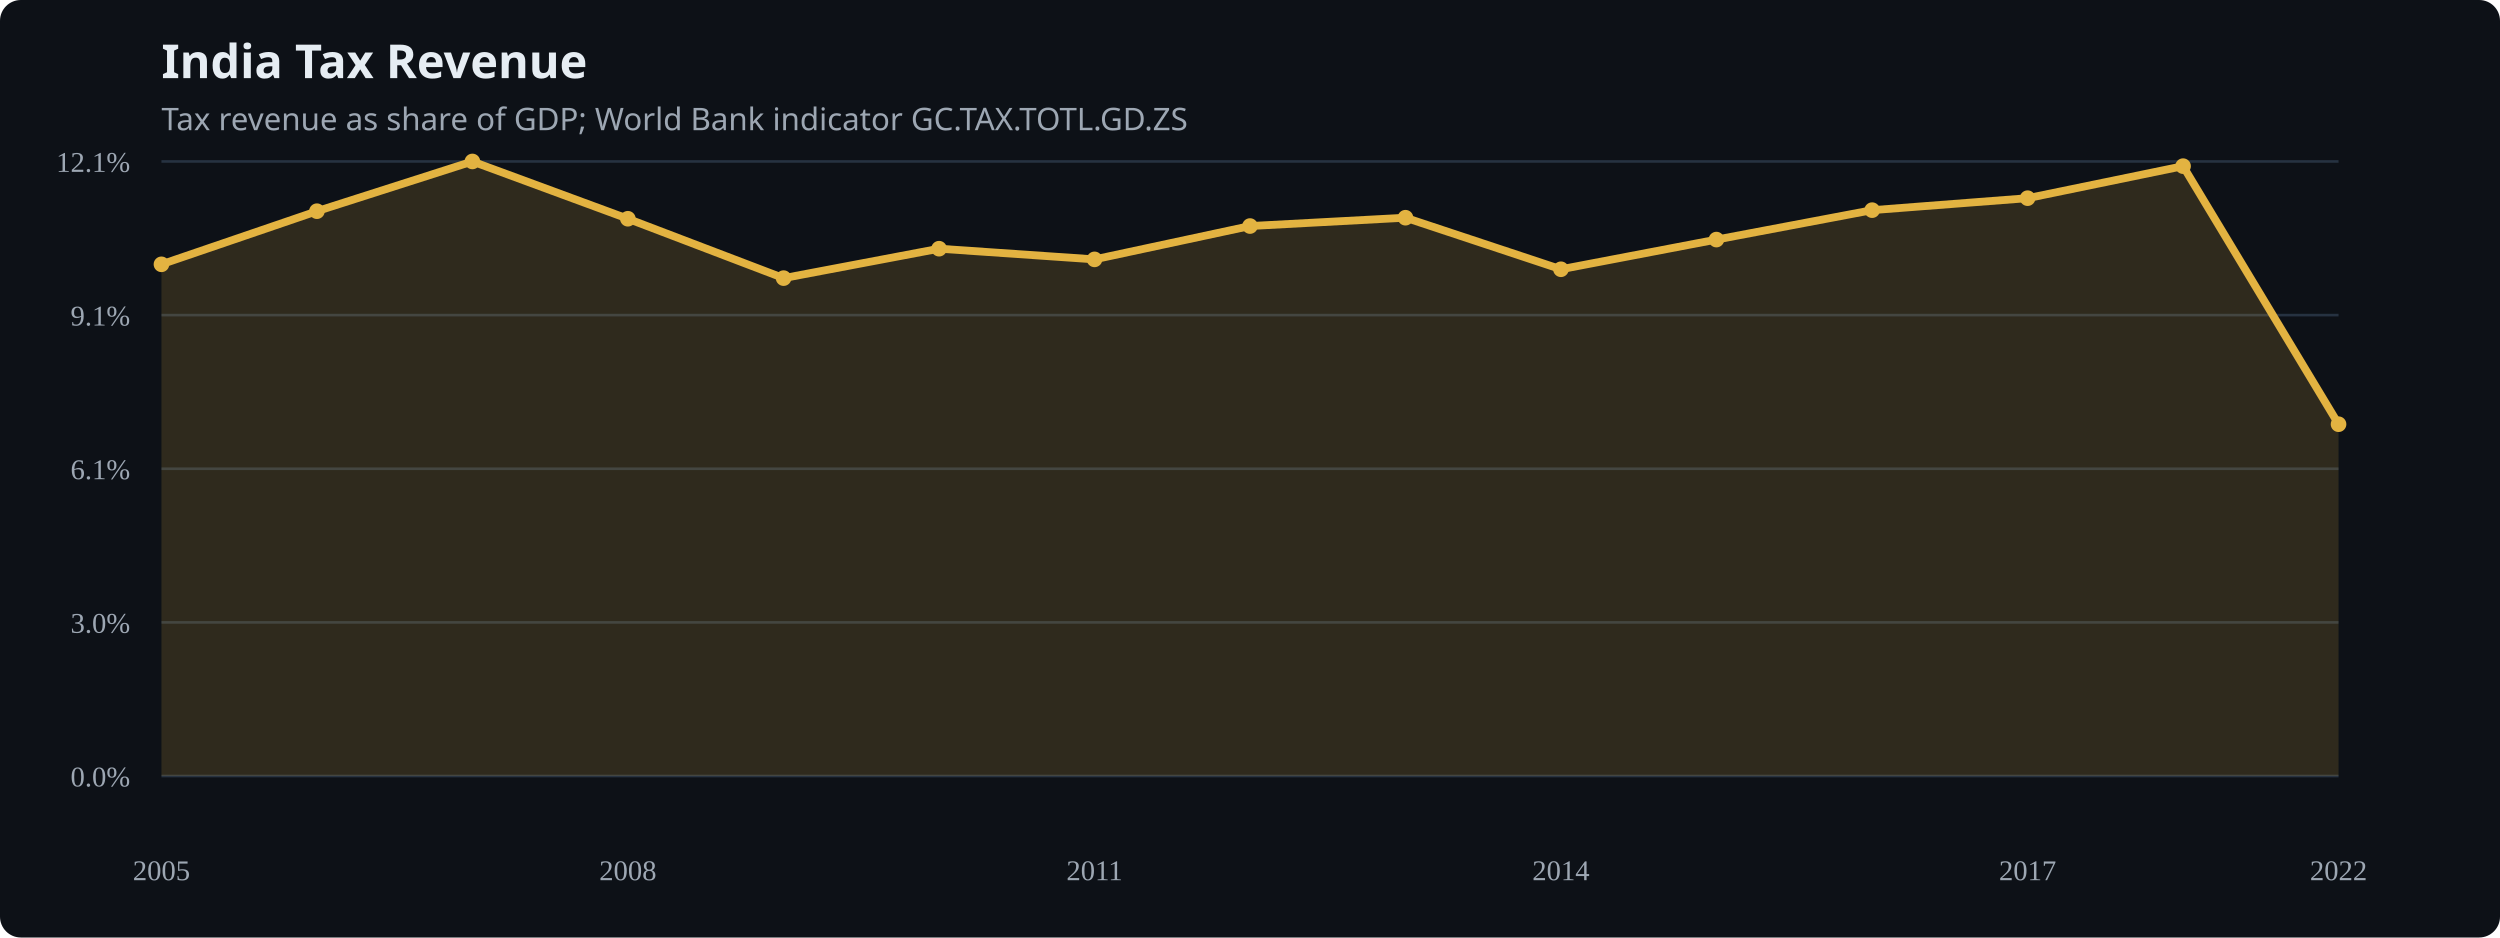
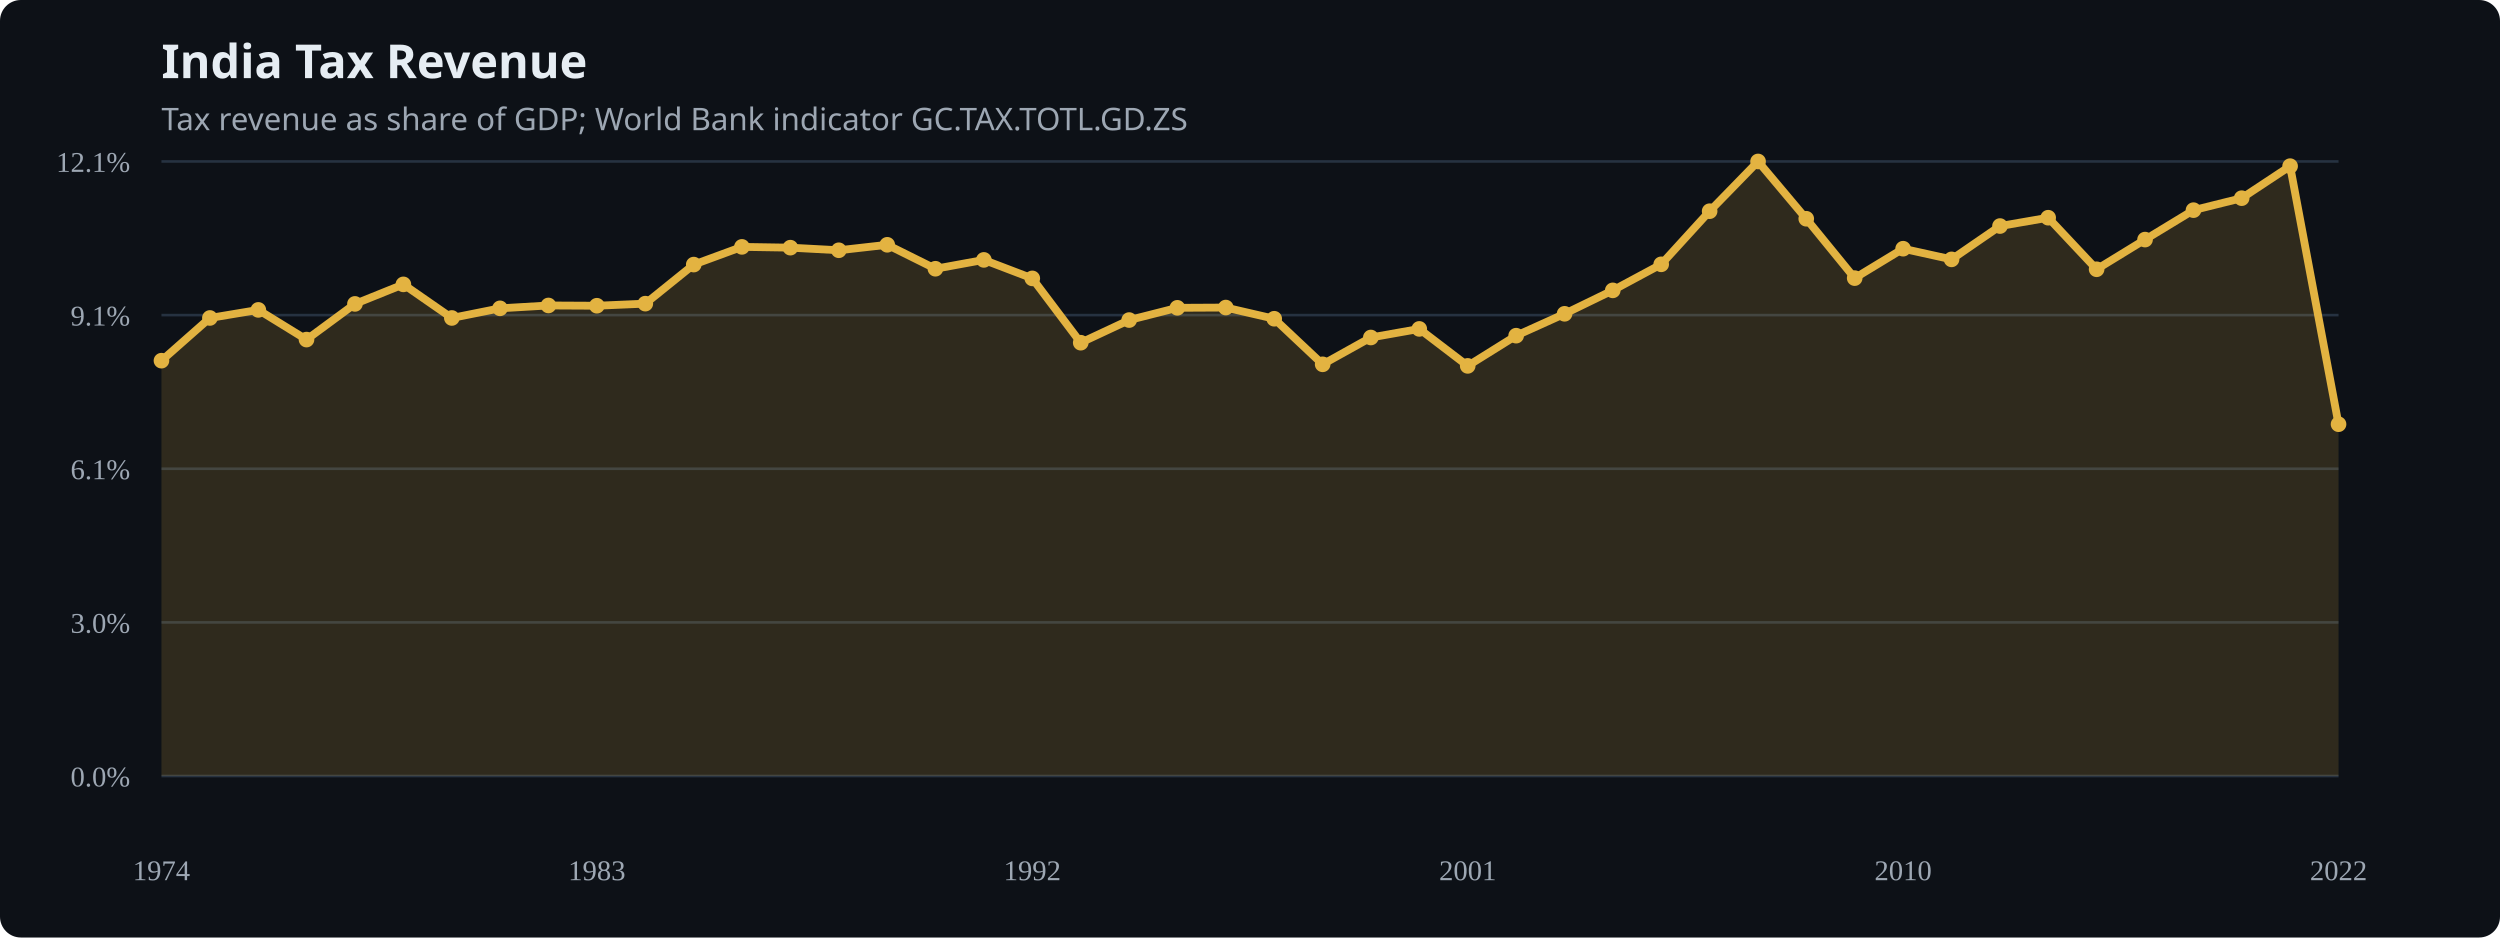
<svg xmlns="http://www.w3.org/2000/svg" width="960" height="360" viewBox="0 0 960 360" role="img" aria-label="India Tax Revenue">
  <rect width="100%" height="100%" fill="#0d1117" rx="8" />
  <text x="62" y="30" fill="#e6edf3" font-size="18" font-family="system-ui, sans-serif" font-weight="700">India Tax Revenue</text>
  <text x="62" y="50" fill="#9da7b3" font-size="12" font-family="system-ui, sans-serif">Tax revenue as share of GDP; World Bank indicator GC.TAX.TOTL.GD.ZS</text>
  <line x1="62" y1="62.0" x2="898" y2="62.0" stroke="#263241" stroke-width="1" />
  <text x="50" y="66.0" text-anchor="end" fill="#9da7b3" font-size="11">12.1%</text>
  <line x1="62" y1="121.0" x2="898" y2="121.0" stroke="#263241" stroke-width="1" />
  <text x="50" y="125.0" text-anchor="end" fill="#9da7b3" font-size="11">9.1%</text>
  <line x1="62" y1="180.0" x2="898" y2="180.0" stroke="#263241" stroke-width="1" />
  <text x="50" y="184.0" text-anchor="end" fill="#9da7b3" font-size="11">6.1%</text>
  <line x1="62" y1="239.0" x2="898" y2="239.0" stroke="#263241" stroke-width="1" />
  <text x="50" y="243.0" text-anchor="end" fill="#9da7b3" font-size="11">3.0%</text>
  <line x1="62" y1="298.0" x2="898" y2="298.0" stroke="#263241" stroke-width="1" />
  <text x="50" y="302.0" text-anchor="end" fill="#9da7b3" font-size="11">0.0%</text>
-   <polygon points="62,298 62.0,101.5 121.7,81.1 181.4,62.0 241.1,84.0 300.9,106.8 360.6,95.5 420.3,99.6 480.0,86.8 539.7,83.6 599.4,103.4 659.1,92.0 718.9,80.7 778.6,76.1 838.3,63.8 898.0,162.9 898,298" fill="#e3b341" opacity="0.16" />
-   <polyline points="62.0,101.5 121.7,81.1 181.4,62.0 241.1,84.0 300.9,106.8 360.6,95.5 420.3,99.6 480.0,86.8 539.7,83.6 599.4,103.4 659.1,92.0 718.9,80.7 778.6,76.1 838.3,63.8 898.0,162.9" fill="none" stroke="#e3b341" stroke-width="3" stroke-linejoin="round" stroke-linecap="round" />
-   <circle cx="62.0" cy="101.5" r="3" fill="#e3b341" />
-   <circle cx="121.7" cy="81.1" r="3" fill="#e3b341" />
-   <circle cx="181.4" cy="62.0" r="3" fill="#e3b341" />
-   <circle cx="241.1" cy="84.0" r="3" fill="#e3b341" />
-   <circle cx="300.9" cy="106.8" r="3" fill="#e3b341" />
-   <circle cx="360.6" cy="95.5" r="3" fill="#e3b341" />
-   <circle cx="420.3" cy="99.6" r="3" fill="#e3b341" />
-   <circle cx="480.0" cy="86.8" r="3" fill="#e3b341" />
-   <circle cx="539.7" cy="83.6" r="3" fill="#e3b341" />
-   <circle cx="599.4" cy="103.4" r="3" fill="#e3b341" />
-   <circle cx="659.1" cy="92.0" r="3" fill="#e3b341" />
-   <circle cx="718.9" cy="80.7" r="3" fill="#e3b341" />
-   <circle cx="778.6" cy="76.1" r="3" fill="#e3b341" />
-   <circle cx="838.3" cy="63.8" r="3" fill="#e3b341" />
+   <polygon points="62,298 62.0,138.5 80.6,122.1 99.2,119.0 117.7,130.4 136.3,116.7 154.9,109.2 173.5,122.1 192.0,118.4 210.6,117.3 229.2,117.4 247.8,116.6 266.4,101.6 284.9,94.8 303.5,95.1 322.1,96.1 340.7,94.0 359.2,103.2 377.8,99.8 396.4,106.9 415.0,131.6 433.6,122.9 452.1,118.2 470.7,118.1 489.3,122.4 507.9,139.9 526.4,129.6 545.0,126.3 563.6,140.5 582.2,128.9 600.8,120.5 619.3,111.5 637.9,101.5 656.5,81.1 675.1,62.0 693.6,84.0 712.2,106.8 730.8,95.5 749.4,99.6 768.0,86.8 786.5,83.6 805.1,103.4 823.7,92.0 842.3,80.7 860.8,76.1 879.4,63.8 898.0,162.9 898,298" fill="#e3b341" opacity="0.16" />
+   <polyline points="62.0,138.5 80.6,122.1 99.2,119.0 117.7,130.4 136.3,116.7 154.9,109.2 173.5,122.1 192.0,118.4 210.6,117.3 229.2,117.4 247.8,116.6 266.4,101.6 284.9,94.8 303.5,95.1 322.1,96.1 340.7,94.0 359.2,103.2 377.8,99.8 396.4,106.9 415.0,131.6 433.6,122.9 452.1,118.2 470.7,118.1 489.3,122.4 507.9,139.9 526.4,129.6 545.0,126.3 563.6,140.5 582.2,128.9 600.8,120.5 619.3,111.5 637.9,101.5 656.5,81.1 675.1,62.0 693.6,84.0 712.2,106.8 730.8,95.5 749.4,99.6 768.0,86.8 786.5,83.6 805.1,103.4 823.7,92.0 842.3,80.7 860.8,76.1 879.4,63.8 898.0,162.9" fill="none" stroke="#e3b341" stroke-width="3" stroke-linejoin="round" stroke-linecap="round" />
+   <circle cx="62.0" cy="138.5" r="3" fill="#e3b341" />
+   <circle cx="80.6" cy="122.1" r="3" fill="#e3b341" />
+   <circle cx="99.2" cy="119.0" r="3" fill="#e3b341" />
+   <circle cx="117.7" cy="130.4" r="3" fill="#e3b341" />
+   <circle cx="136.3" cy="116.7" r="3" fill="#e3b341" />
+   <circle cx="154.9" cy="109.2" r="3" fill="#e3b341" />
+   <circle cx="173.5" cy="122.1" r="3" fill="#e3b341" />
+   <circle cx="192.0" cy="118.4" r="3" fill="#e3b341" />
+   <circle cx="210.6" cy="117.3" r="3" fill="#e3b341" />
+   <circle cx="229.2" cy="117.4" r="3" fill="#e3b341" />
+   <circle cx="247.8" cy="116.6" r="3" fill="#e3b341" />
+   <circle cx="266.4" cy="101.6" r="3" fill="#e3b341" />
+   <circle cx="284.9" cy="94.8" r="3" fill="#e3b341" />
+   <circle cx="303.5" cy="95.1" r="3" fill="#e3b341" />
+   <circle cx="322.1" cy="96.1" r="3" fill="#e3b341" />
+   <circle cx="340.7" cy="94.0" r="3" fill="#e3b341" />
+   <circle cx="359.2" cy="103.2" r="3" fill="#e3b341" />
+   <circle cx="377.8" cy="99.8" r="3" fill="#e3b341" />
+   <circle cx="396.4" cy="106.9" r="3" fill="#e3b341" />
+   <circle cx="415.0" cy="131.6" r="3" fill="#e3b341" />
+   <circle cx="433.6" cy="122.9" r="3" fill="#e3b341" />
+   <circle cx="452.1" cy="118.2" r="3" fill="#e3b341" />
+   <circle cx="470.7" cy="118.1" r="3" fill="#e3b341" />
+   <circle cx="489.3" cy="122.4" r="3" fill="#e3b341" />
+   <circle cx="507.9" cy="139.9" r="3" fill="#e3b341" />
+   <circle cx="526.4" cy="129.6" r="3" fill="#e3b341" />
+   <circle cx="545.0" cy="126.3" r="3" fill="#e3b341" />
+   <circle cx="563.6" cy="140.5" r="3" fill="#e3b341" />
+   <circle cx="582.2" cy="128.9" r="3" fill="#e3b341" />
+   <circle cx="600.8" cy="120.5" r="3" fill="#e3b341" />
+   <circle cx="619.3" cy="111.5" r="3" fill="#e3b341" />
+   <circle cx="637.9" cy="101.5" r="3" fill="#e3b341" />
+   <circle cx="656.5" cy="81.1" r="3" fill="#e3b341" />
+   <circle cx="675.1" cy="62.0" r="3" fill="#e3b341" />
+   <circle cx="693.6" cy="84.0" r="3" fill="#e3b341" />
+   <circle cx="712.2" cy="106.8" r="3" fill="#e3b341" />
+   <circle cx="730.8" cy="95.5" r="3" fill="#e3b341" />
+   <circle cx="749.4" cy="99.6" r="3" fill="#e3b341" />
+   <circle cx="768.0" cy="86.8" r="3" fill="#e3b341" />
+   <circle cx="786.5" cy="83.6" r="3" fill="#e3b341" />
+   <circle cx="805.1" cy="103.4" r="3" fill="#e3b341" />
+   <circle cx="823.7" cy="92.0" r="3" fill="#e3b341" />
+   <circle cx="842.3" cy="80.7" r="3" fill="#e3b341" />
+   <circle cx="860.8" cy="76.1" r="3" fill="#e3b341" />
+   <circle cx="879.4" cy="63.8" r="3" fill="#e3b341" />
  <circle cx="898.0" cy="162.9" r="3" fill="#e3b341" />
-   <text x="62.0" y="338" text-anchor="middle" fill="#9da7b3" font-size="11">2005</text>
-   <text x="241.1" y="338" text-anchor="middle" fill="#9da7b3" font-size="11">2008</text>
-   <text x="420.3" y="338" text-anchor="middle" fill="#9da7b3" font-size="11">2011</text>
-   <text x="599.4" y="338" text-anchor="middle" fill="#9da7b3" font-size="11">2014</text>
-   <text x="778.6" y="338" text-anchor="middle" fill="#9da7b3" font-size="11">2017</text>
+   <text x="62.0" y="338" text-anchor="middle" fill="#9da7b3" font-size="11">1974</text>
+   <text x="229.2" y="338" text-anchor="middle" fill="#9da7b3" font-size="11">1983</text>
+   <text x="396.4" y="338" text-anchor="middle" fill="#9da7b3" font-size="11">1992</text>
+   <text x="563.6" y="338" text-anchor="middle" fill="#9da7b3" font-size="11">2001</text>
+   <text x="730.8" y="338" text-anchor="middle" fill="#9da7b3" font-size="11">2010</text>
  <text x="898.0" y="338" text-anchor="middle" fill="#9da7b3" font-size="11">2022</text>
</svg>
